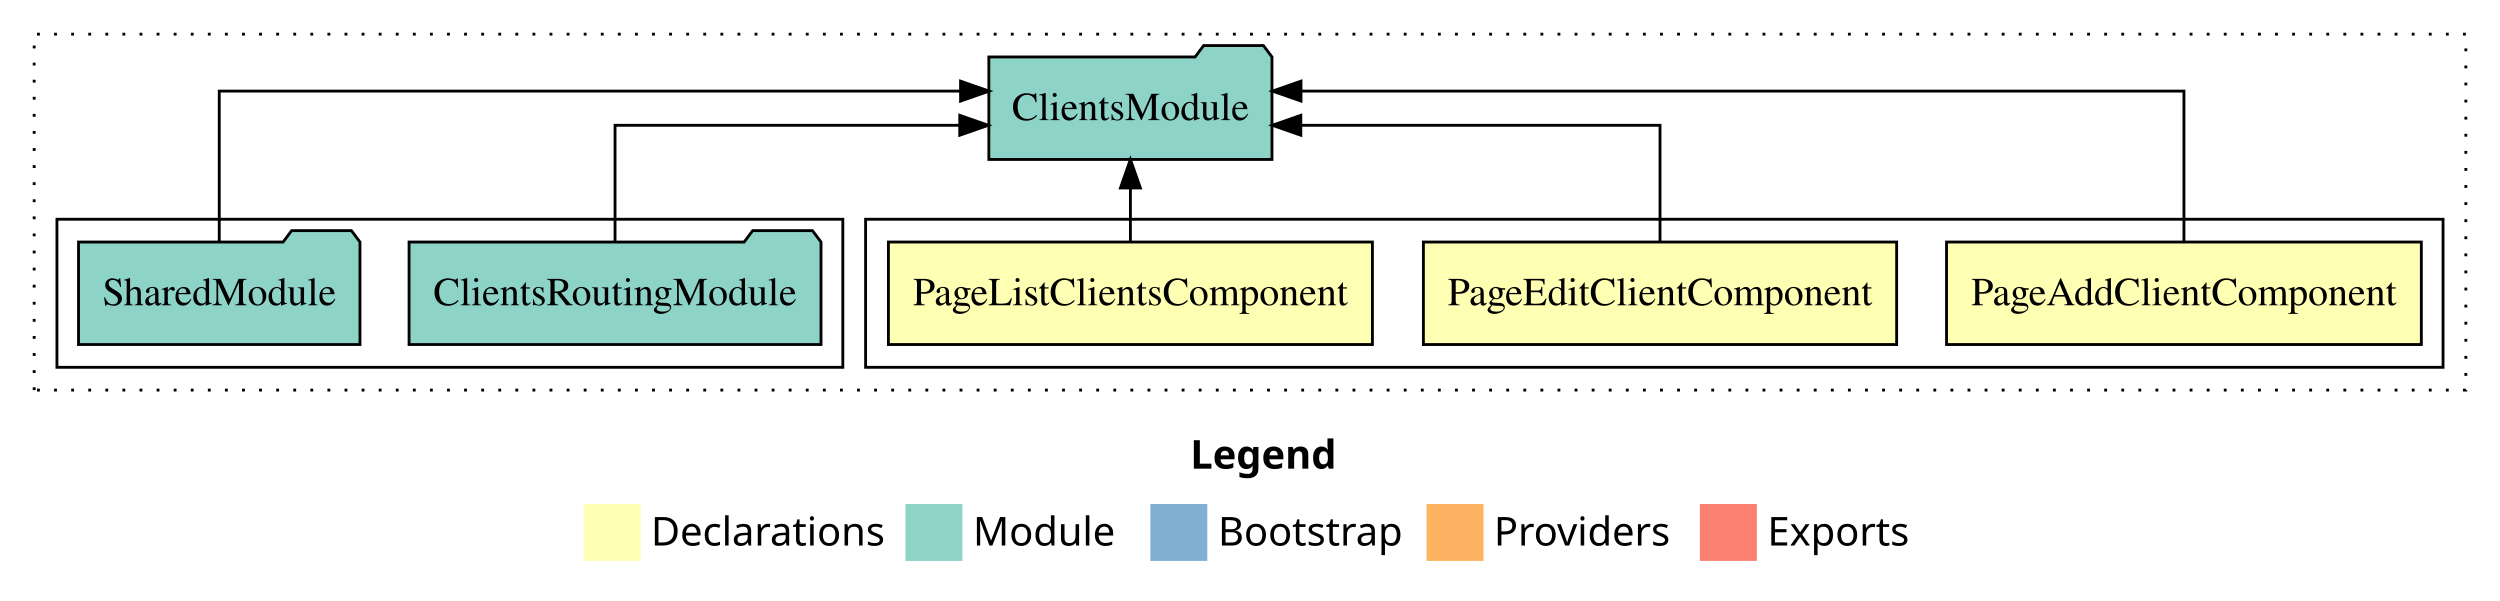
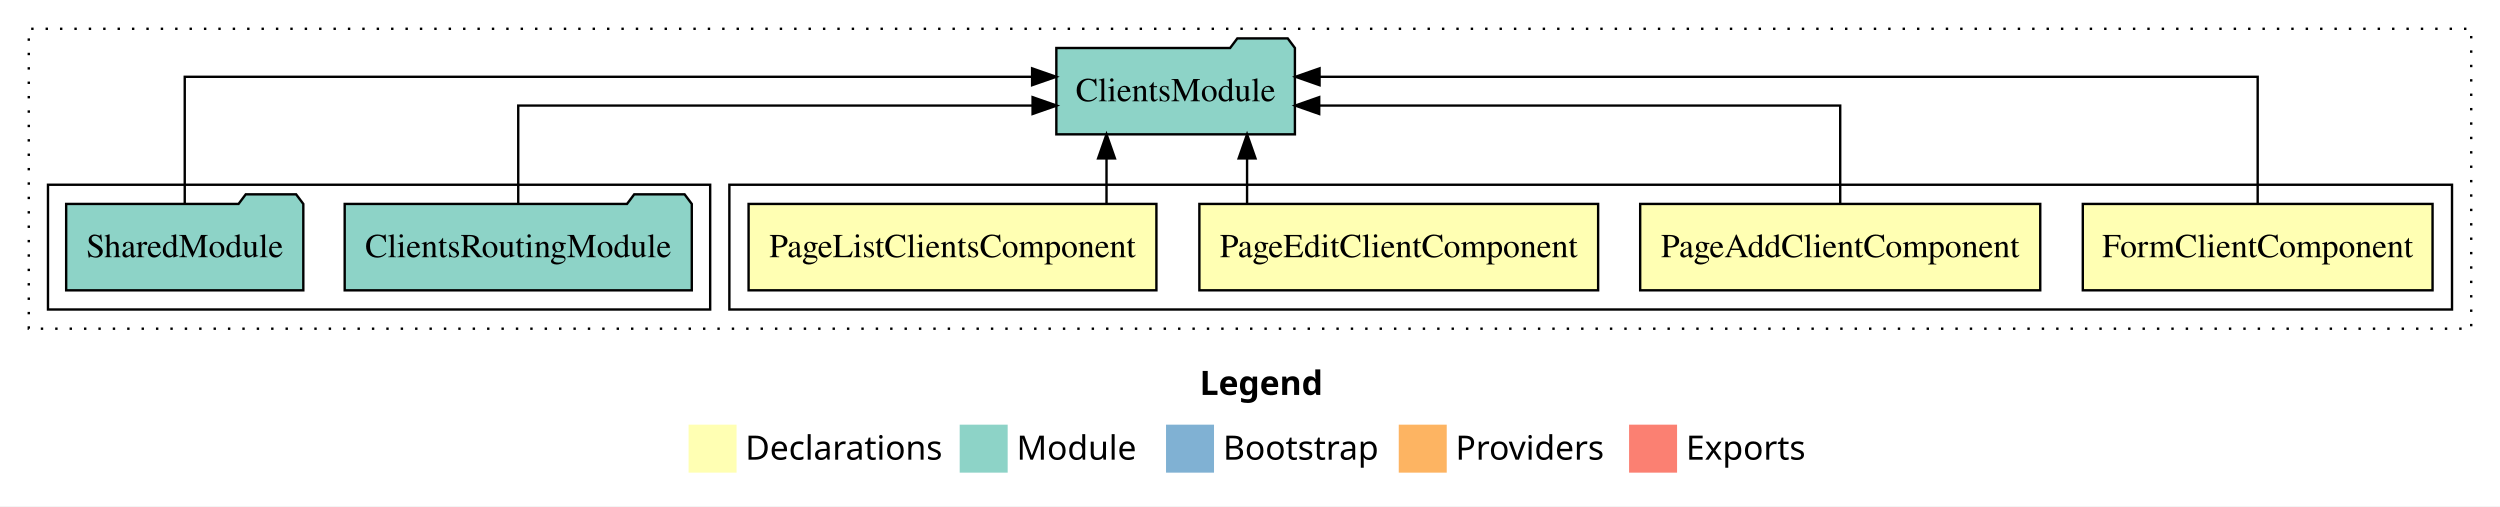
- <svg xmlns="http://www.w3.org/2000/svg" width="878pt" height="211pt" viewBox="0.00 0.00 878.00 211.00">
+ <svg xmlns="http://www.w3.org/2000/svg" width="1042pt" height="211pt" viewBox="0.00 0.00 1042.00 211.00">
  <g id="graph0" class="graph" transform="scale(1 1) rotate(0) translate(4 207)">
-     <polygon fill="#ffffff" stroke="transparent" points="-4,4 -4,-207 874,-207 874,4 -4,4" />
-     <text text-anchor="start" x="414.009" y="-42.4" font-family="sans-serif" font-weight="bold" font-size="14.00" fill="#000000">Legend</text>
-     <polygon fill="#ffffb3" stroke="transparent" points="201,-10 201,-30 221,-30 221,-10 201,-10" />
-     <text text-anchor="start" x="224.629" y="-15.4" font-family="sans-serif" font-size="14.00" fill="#000000">  Declarations</text>
-     <polygon fill="#8dd3c7" stroke="transparent" points="314,-10 314,-30 334,-30 334,-10 314,-10" />
-     <text text-anchor="start" x="337.725" y="-15.4" font-family="sans-serif" font-size="14.00" fill="#000000">  Module</text>
-     <polygon fill="#80b1d3" stroke="transparent" points="400,-10 400,-30 420,-30 420,-10 400,-10" />
-     <text text-anchor="start" x="423.781" y="-15.4" font-family="sans-serif" font-size="14.00" fill="#000000">  Bootstrap</text>
-     <polygon fill="#fdb462" stroke="transparent" points="497,-10 497,-30 517,-30 517,-10 497,-10" />
-     <text text-anchor="start" x="520.673" y="-15.4" font-family="sans-serif" font-size="14.00" fill="#000000">  Providers</text>
-     <polygon fill="#fb8072" stroke="transparent" points="593,-10 593,-30 613,-30 613,-10 593,-10" />
-     <text text-anchor="start" x="616.726" y="-15.4" font-family="sans-serif" font-size="14.00" fill="#000000">  Exports</text>
+     <polygon fill="#ffffff" stroke="transparent" points="-4,4 -4,-207 1038,-207 1038,4 -4,4" />
+     <text text-anchor="start" x="496.009" y="-42.4" font-family="sans-serif" font-weight="bold" font-size="14.00" fill="#000000">Legend</text>
+     <polygon fill="#ffffb3" stroke="transparent" points="283,-10 283,-30 303,-30 303,-10 283,-10" />
+     <text text-anchor="start" x="306.629" y="-15.4" font-family="sans-serif" font-size="14.00" fill="#000000">  Declarations</text>
+     <polygon fill="#8dd3c7" stroke="transparent" points="396,-10 396,-30 416,-30 416,-10 396,-10" />
+     <text text-anchor="start" x="419.725" y="-15.4" font-family="sans-serif" font-size="14.00" fill="#000000">  Module</text>
+     <polygon fill="#80b1d3" stroke="transparent" points="482,-10 482,-30 502,-30 502,-10 482,-10" />
+     <text text-anchor="start" x="505.781" y="-15.4" font-family="sans-serif" font-size="14.00" fill="#000000">  Bootstrap</text>
+     <polygon fill="#fdb462" stroke="transparent" points="579,-10 579,-30 599,-30 599,-10 579,-10" />
+     <text text-anchor="start" x="602.673" y="-15.4" font-family="sans-serif" font-size="14.00" fill="#000000">  Providers</text>
+     <polygon fill="#fb8072" stroke="transparent" points="675,-10 675,-30 695,-30 695,-10 675,-10" />
+     <text text-anchor="start" x="698.726" y="-15.4" font-family="sans-serif" font-size="14.00" fill="#000000">  Exports</text>
    <g id="clust1" class="cluster">
-       <polygon fill="none" stroke="#000000" stroke-dasharray="1,5" points="8,-70 8,-195 862,-195 862,-70 8,-70" />
+       <polygon fill="none" stroke="#000000" stroke-dasharray="1,5" points="8,-70 8,-195 1026,-195 1026,-70 8,-70" />
    </g>
    <g id="clust2" class="cluster">
-       <polygon fill="none" stroke="#000000" points="300,-78 300,-130 854,-130 854,-78 300,-78" />
+       <polygon fill="none" stroke="#000000" points="300,-78 300,-130 1018,-130 1018,-78 300,-78" />
    </g>
-     <g id="clust6" class="cluster">
+     <g id="clust7" class="cluster">
      <polygon fill="none" stroke="#000000" points="16,-78 16,-130 292,-130 292,-78 16,-78" />
    </g>
    <g id="node1" class="node">
+       <polygon fill="#ffffb3" stroke="#000000" points="1009.889,-122 864.111,-122 864.111,-86 1009.889,-86 1009.889,-122" />
+       <text text-anchor="middle" x="937" y="-99.8" font-family="Times,serif" font-size="14.00" fill="#000000">FormClientComponent</text>
+     </g>
+     <g id="node5" class="node">
+       <polygon fill="#8dd3c7" stroke="#000000" points="535.718,-187 532.718,-191 511.718,-191 508.718,-187 436.282,-187 436.282,-151 535.718,-151 535.718,-187" />
+       <text text-anchor="middle" x="486" y="-164.8" font-family="Times,serif" font-size="14.00" fill="#000000">ClientsModule</text>
+     </g>
+     <g id="edge1" class="edge">
+       <path fill="none" stroke="#000000" d="M937,-122.284C937,-143.321 937,-175 937,-175 937,-175 545.988,-175 545.988,-175" />
+       <polygon fill="#000000" stroke="#000000" points="545.988,-171.5 535.988,-175 545.988,-178.5 545.988,-171.5" />
+     </g>
+     <g id="node2" class="node">
      <polygon fill="#ffffb3" stroke="#000000" points="846.374,-122 679.626,-122 679.626,-86 846.374,-86 846.374,-122" />
      <text text-anchor="middle" x="763" y="-99.8" font-family="Times,serif" font-size="14.00" fill="#000000">PageAddClientComponent</text>
    </g>
-     <g id="node4" class="node">
-       <polygon fill="#8dd3c7" stroke="#000000" points="442.718,-187 439.718,-191 418.718,-191 415.718,-187 343.282,-187 343.282,-151 442.718,-151 442.718,-187" />
-       <text text-anchor="middle" x="393" y="-164.8" font-family="Times,serif" font-size="14.00" fill="#000000">ClientsModule</text>
+     <g id="edge2" class="edge">
+       <path fill="none" stroke="#000000" d="M763,-122.022C763,-139.373 763,-163 763,-163 763,-163 545.842,-163 545.842,-163" />
+       <polygon fill="#000000" stroke="#000000" points="545.842,-159.5 535.842,-163 545.842,-166.5 545.842,-159.5" />
    </g>
-     <g id="edge1" class="edge">
-       <path fill="none" stroke="#000000" d="M763,-122.284C763,-143.321 763,-175 763,-175 763,-175 452.9,-175 452.9,-175" />
-       <polygon fill="#000000" stroke="#000000" points="452.9,-171.5 442.9,-175 452.9,-178.5 452.9,-171.5" />
-     </g>
-     <g id="node2" class="node">
+     <g id="node3" class="node">
      <polygon fill="#ffffb3" stroke="#000000" points="662.101,-122 495.899,-122 495.899,-86 662.101,-86 662.101,-122" />
      <text text-anchor="middle" x="579" y="-99.8" font-family="Times,serif" font-size="14.00" fill="#000000">PageEditClientComponent</text>
    </g>
-     <g id="edge2" class="edge">
-       <path fill="none" stroke="#000000" d="M579,-122.022C579,-139.373 579,-163 579,-163 579,-163 452.845,-163 452.845,-163" />
-       <polygon fill="#000000" stroke="#000000" points="452.845,-159.5 442.845,-163 452.845,-166.5 452.845,-159.5" />
+     <g id="edge3" class="edge">
+       <path fill="none" stroke="#000000" d="M515.779,-122.106C515.779,-122.106 515.779,-140.991 515.779,-140.991" />
+       <polygon fill="#000000" stroke="#000000" points="512.279,-140.991 515.779,-150.991 519.279,-140.991 512.279,-140.991" />
    </g>
-     <g id="node3" class="node">
+     <g id="node4" class="node">
      <polygon fill="#ffffb3" stroke="#000000" points="477.99,-122 308.01,-122 308.01,-86 477.99,-86 477.99,-122" />
      <text text-anchor="middle" x="393" y="-99.8" font-family="Times,serif" font-size="14.00" fill="#000000">PageListClientsComponent</text>
    </g>
-     <g id="edge3" class="edge">
-       <path fill="none" stroke="#000000" d="M393,-122.106C393,-122.106 393,-140.991 393,-140.991" />
-       <polygon fill="#000000" stroke="#000000" points="389.5,-140.991 393,-150.991 396.5,-140.991 389.5,-140.991" />
+     <g id="edge4" class="edge">
+       <path fill="none" stroke="#000000" d="M457.193,-122.106C457.193,-122.106 457.193,-140.991 457.193,-140.991" />
+       <polygon fill="#000000" stroke="#000000" points="453.693,-140.991 457.193,-150.991 460.693,-140.991 453.693,-140.991" />
    </g>
-     <g id="node5" class="node">
+     <g id="node6" class="node">
      <polygon fill="#8dd3c7" stroke="#000000" points="284.336,-122 281.336,-126 260.336,-126 257.336,-122 139.664,-122 139.664,-86 284.336,-86 284.336,-122" />
      <text text-anchor="middle" x="212" y="-99.8" font-family="Times,serif" font-size="14.00" fill="#000000">ClientsRoutingModule</text>
    </g>
-     <g id="edge4" class="edge">
-       <path fill="none" stroke="#000000" d="M212,-122.022C212,-139.373 212,-163 212,-163 212,-163 333.062,-163 333.062,-163" />
-       <polygon fill="#000000" stroke="#000000" points="333.062,-166.5 343.062,-163 333.062,-159.5 333.062,-166.5" />
+     <g id="edge5" class="edge">
+       <path fill="none" stroke="#000000" d="M212,-122.022C212,-139.373 212,-163 212,-163 212,-163 426.381,-163 426.381,-163" />
+       <polygon fill="#000000" stroke="#000000" points="426.381,-166.5 436.381,-163 426.381,-159.5 426.381,-166.5" />
    </g>
-     <g id="node6" class="node">
+     <g id="node7" class="node">
      <polygon fill="#8dd3c7" stroke="#000000" points="122.423,-122 119.423,-126 98.423,-126 95.423,-122 23.577,-122 23.577,-86 122.423,-86 122.423,-122" />
      <text text-anchor="middle" x="73" y="-99.8" font-family="Times,serif" font-size="14.00" fill="#000000">SharedModule</text>
    </g>
-     <g id="edge5" class="edge">
-       <path fill="none" stroke="#000000" d="M73,-122.284C73,-143.321 73,-175 73,-175 73,-175 333.351,-175 333.351,-175" />
-       <polygon fill="#000000" stroke="#000000" points="333.351,-178.5 343.351,-175 333.351,-171.5 333.351,-178.5" />
+     <g id="edge6" class="edge">
+       <path fill="none" stroke="#000000" d="M73,-122.284C73,-143.321 73,-175 73,-175 73,-175 426.183,-175 426.183,-175" />
+       <polygon fill="#000000" stroke="#000000" points="426.183,-178.5 436.183,-175 426.183,-171.5 426.183,-178.5" />
    </g>
  </g>
</svg>
